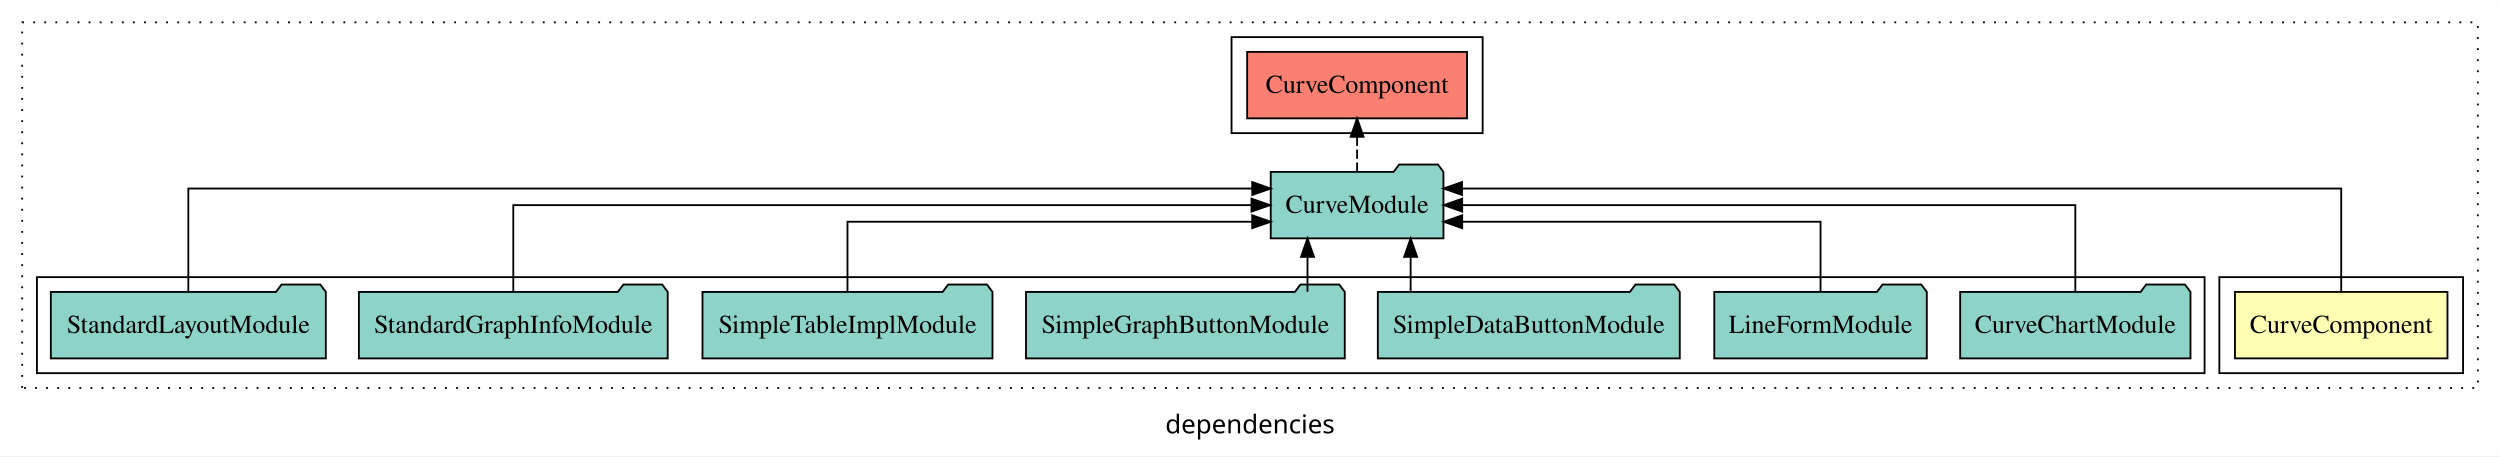
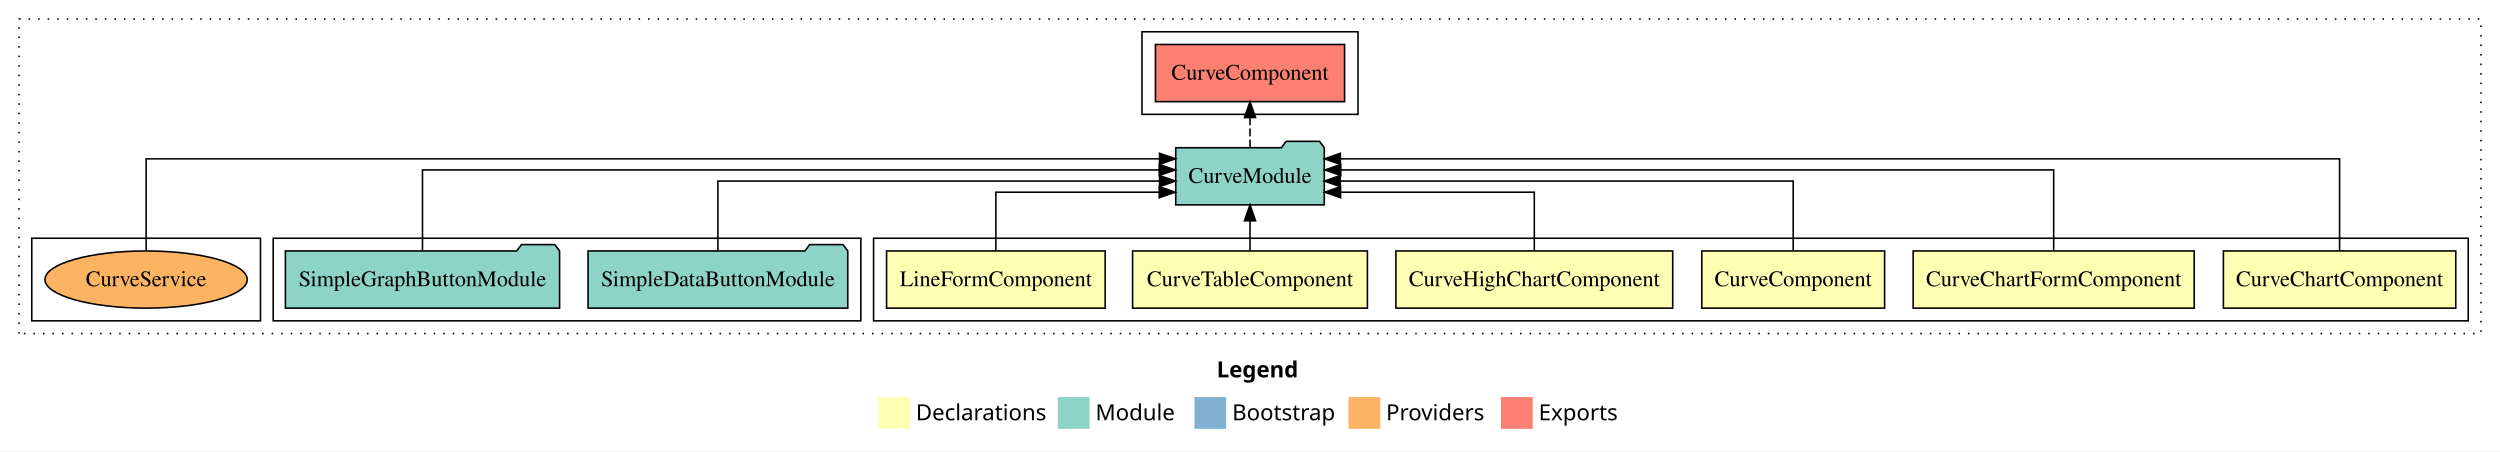
- <svg xmlns="http://www.w3.org/2000/svg" width="1354pt" height="247pt" viewBox="0.00 0.00 1354.00 246.80">
-   <g id="graph0" class="graph" transform="scale(1 1) rotate(0) translate(4 242.8)">
-     <polygon fill="white" stroke="transparent" points="-4,4 -4,-242.8 1350,-242.8 1350,4 -4,4" />
-     <text text-anchor="middle" x="673" y="-8.2" font-family="sans-serif" font-size="14.00">dependencies</text>
+ <svg xmlns="http://www.w3.org/2000/svg" width="1574pt" height="284pt" viewBox="0.00 0.00 1574.00 284.00">
+   <g id="graph0" class="graph" transform="scale(1 1) rotate(0) translate(4 280)">
+     <polygon fill="white" stroke="transparent" points="-4,4 -4,-280 1570,-280 1570,4 -4,4" />
+     <text text-anchor="start" x="762.01" y="-42.4" font-family="Times-12" font-weight="bold" font-size="14.00">Legend</text>
+     <polygon fill="#ffffb3" stroke="transparent" points="549,-10 549,-30 569,-30 569,-10 549,-10" />
+     <text text-anchor="start" x="572.63" y="-15.4" font-family="Times-12" font-size="14.00">  Declarations</text>
+     <polygon fill="#8dd3c7" stroke="transparent" points="662,-10 662,-30 682,-30 682,-10 662,-10" />
+     <text text-anchor="start" x="685.73" y="-15.4" font-family="Times-12" font-size="14.00">  Module</text>
+     <polygon fill="#80b1d3" stroke="transparent" points="748,-10 748,-30 768,-30 768,-10 748,-10" />
+     <text text-anchor="start" x="771.78" y="-15.4" font-family="Times-12" font-size="14.00">  Bootstrap</text>
+     <polygon fill="#fdb462" stroke="transparent" points="845,-10 845,-30 865,-30 865,-10 845,-10" />
+     <text text-anchor="start" x="868.67" y="-15.4" font-family="Times-12" font-size="14.00">  Providers</text>
+     <polygon fill="#fb8072" stroke="transparent" points="941,-10 941,-30 961,-30 961,-10 941,-10" />
+     <text text-anchor="start" x="964.73" y="-15.4" font-family="Times-12" font-size="14.00">  Exports</text>
    <g id="clust1" class="cluster">
-       <polygon fill="none" stroke="black" stroke-dasharray="1,5" points="8,-32.8 8,-230.8 1338,-230.8 1338,-32.8 8,-32.8" />
+       <polygon fill="none" stroke="black" stroke-dasharray="1,5" points="8,-70 8,-268 1558,-268 1558,-70 8,-70" />
    </g>
    <g id="clust2" class="cluster">
-       <polygon fill="none" stroke="black" points="1198,-40.8 1198,-92.8 1330,-92.8 1330,-40.8 1198,-40.8" />
+       <polygon fill="none" stroke="black" points="546,-78 546,-130 1550,-130 1550,-78 546,-78" />
    </g>
-     <g id="clust4" class="cluster">
-       <polygon fill="none" stroke="black" points="16,-40.8 16,-92.8 1190,-92.8 1190,-40.8 16,-40.8" />
+     <g id="clust9" class="cluster">
+       <polygon fill="none" stroke="black" points="168,-78 168,-130 538,-130 538,-78 168,-78" />
    </g>
-     <g id="clust5" class="cluster">
-       <polygon fill="none" stroke="black" points="663,-170.8 663,-222.8 799,-222.8 799,-170.8 663,-170.8" />
+     <g id="clust10" class="cluster">
+       <polygon fill="none" stroke="black" points="715,-208 715,-260 851,-260 851,-208 715,-208" />
+     </g>
+     <g id="clust12" class="cluster">
+       <polygon fill="none" stroke="black" points="16,-78 16,-130 160,-130 160,-78 16,-78" />
    </g>
    <g id="node1" class="node">
-       <polygon fill="#ffffb3" stroke="black" points="1321.55,-84.8 1206.45,-84.8 1206.45,-48.8 1321.55,-48.8 1321.55,-84.8" />
-       <text text-anchor="middle" x="1264" y="-62.6" font-family="Times,serif" font-size="14.00">CurveComponent</text>
+       <polygon fill="#ffffb3" stroke="black" points="1542.15,-122 1395.85,-122 1395.85,-86 1542.15,-86 1542.15,-122" />
+       <text text-anchor="middle" x="1469" y="-99.8" font-family="Times,serif" font-size="14.00">CurveChartComponent</text>
+     </g>
+     <g id="node7" class="node">
+       <polygon fill="#8dd3c7" stroke="black" points="829.76,-187 826.76,-191 805.76,-191 802.76,-187 736.24,-187 736.24,-151 829.76,-151 829.76,-187" />
+       <text text-anchor="middle" x="783" y="-164.8" font-family="Times,serif" font-size="14.00">CurveModule</text>
+     </g>
+     <g id="edge1" class="edge">
+       <path fill="none" stroke="black" d="M1469,-122.01C1469,-144.49 1469,-180 1469,-180 1469,-180 839.88,-180 839.88,-180" />
+       <polygon fill="black" stroke="black" points="839.88,-176.5 829.88,-180 839.88,-183.5 839.88,-176.5" />
    </g>
    <g id="node2" class="node">
-       <polygon fill="#8dd3c7" stroke="black" points="777.77,-149.8 774.77,-153.8 753.77,-153.8 750.77,-149.8 684.23,-149.8 684.23,-113.8 777.77,-113.8 777.77,-149.8" />
-       <text text-anchor="middle" x="731" y="-127.6" font-family="Times,serif" font-size="14.00">CurveModule</text>
+       <polygon fill="#ffffb3" stroke="black" points="1377.48,-122 1200.52,-122 1200.52,-86 1377.48,-86 1377.48,-122" />
+       <text text-anchor="middle" x="1289" y="-99.8" font-family="Times,serif" font-size="14.00">CurveChartFormComponent</text>
    </g>
-     <g id="edge1" class="edge">
-       <path fill="none" stroke="black" d="M1264,-85.09C1264,-107.01 1264,-140.8 1264,-140.8 1264,-140.8 787.83,-140.8 787.83,-140.8" />
-       <polygon fill="black" stroke="black" points="787.83,-137.3 777.83,-140.8 787.83,-144.3 787.83,-137.3" />
+     <g id="edge2" class="edge">
+       <path fill="none" stroke="black" d="M1289,-122.13C1289,-142.57 1289,-173 1289,-173 1289,-173 840.15,-173 840.15,-173" />
+       <polygon fill="black" stroke="black" points="840.15,-169.5 830.15,-173 840.15,-176.5 840.15,-169.5" />
+     </g>
+     <g id="node3" class="node">
+       <polygon fill="#ffffb3" stroke="black" points="1182.55,-122 1067.45,-122 1067.45,-86 1182.55,-86 1182.55,-122" />
+       <text text-anchor="middle" x="1125" y="-99.8" font-family="Times,serif" font-size="14.00">CurveComponent</text>
+     </g>
+     <g id="edge3" class="edge">
+       <path fill="none" stroke="black" d="M1125,-122.27C1125,-140.56 1125,-166 1125,-166 1125,-166 839.84,-166 839.84,-166" />
+       <polygon fill="black" stroke="black" points="839.84,-162.5 829.84,-166 839.84,-169.5 839.84,-162.5" />
+     </g>
+     <g id="node4" class="node">
+       <polygon fill="#ffffb3" stroke="black" points="1049.14,-122 874.86,-122 874.86,-86 1049.14,-86 1049.14,-122" />
+       <text text-anchor="middle" x="962" y="-99.8" font-family="Times,serif" font-size="14.00">CurveHighChartComponent</text>
+     </g>
+     <g id="edge4" class="edge">
+       <path fill="none" stroke="black" d="M962,-122.01C962,-138.05 962,-159 962,-159 962,-159 840.03,-159 840.03,-159" />
+       <polygon fill="black" stroke="black" points="840.03,-155.5 830.03,-159 840.03,-162.5 840.03,-155.5" />
+     </g>
+     <g id="node5" class="node">
+       <polygon fill="#ffffb3" stroke="black" points="856.92,-122 709.08,-122 709.08,-86 856.92,-86 856.92,-122" />
+       <text text-anchor="middle" x="783" y="-99.8" font-family="Times,serif" font-size="14.00">CurveTableComponent</text>
+     </g>
+     <g id="edge5" class="edge">
+       <path fill="none" stroke="black" d="M783,-122.11C783,-122.11 783,-140.99 783,-140.99" />
+       <polygon fill="black" stroke="black" points="779.5,-140.99 783,-150.99 786.5,-140.99 779.5,-140.99" />
+     </g>
+     <g id="node6" class="node">
+       <polygon fill="#ffffb3" stroke="black" points="691.82,-122 554.18,-122 554.18,-86 691.82,-86 691.82,-122" />
+       <text text-anchor="middle" x="623" y="-99.8" font-family="Times,serif" font-size="14.00">LineFormComponent</text>
+     </g>
+     <g id="edge6" class="edge">
+       <path fill="none" stroke="black" d="M623,-122.01C623,-138.05 623,-159 623,-159 623,-159 725.86,-159 725.86,-159" />
+       <polygon fill="black" stroke="black" points="725.86,-162.5 735.86,-159 725.86,-155.5 725.86,-162.5" />
    </g>
    <g id="node10" class="node">
-       <polygon fill="#fb8072" stroke="black" points="790.54,-214.8 671.46,-214.8 671.46,-178.8 790.54,-178.8 790.54,-214.8" />
-       <text text-anchor="middle" x="731" y="-192.6" font-family="Times,serif" font-size="14.00">CurveComponent </text>
+       <polygon fill="#fb8072" stroke="black" points="842.54,-252 723.46,-252 723.46,-216 842.54,-216 842.54,-252" />
+       <text text-anchor="middle" x="783" y="-229.8" font-family="Times,serif" font-size="14.00">CurveComponent </text>
    </g>
    <g id="edge9" class="edge">
-       <path fill="none" stroke="black" stroke-dasharray="5,2" d="M731,-149.91C731,-149.91 731,-168.79 731,-168.79" />
-       <polygon fill="black" stroke="black" points="727.5,-168.79 731,-178.79 734.5,-168.79 727.5,-168.79" />
-     </g>
-     <g id="node3" class="node">
-       <polygon fill="#8dd3c7" stroke="black" points="1182.37,-84.8 1179.37,-88.8 1158.37,-88.8 1155.37,-84.8 1057.63,-84.8 1057.63,-48.8 1182.37,-48.8 1182.37,-84.8" />
-       <text text-anchor="middle" x="1120" y="-62.6" font-family="Times,serif" font-size="14.00">CurveChartModule</text>
-     </g>
-     <g id="edge2" class="edge">
-       <path fill="none" stroke="black" d="M1120,-84.91C1120,-104.14 1120,-131.8 1120,-131.8 1120,-131.8 787.92,-131.8 787.92,-131.8" />
-       <polygon fill="black" stroke="black" points="787.92,-128.3 777.92,-131.8 787.92,-135.3 787.92,-128.3" />
-     </g>
-     <g id="node4" class="node">
-       <polygon fill="#8dd3c7" stroke="black" points="1039.55,-84.8 1036.55,-88.8 1015.55,-88.8 1012.55,-84.8 924.45,-84.8 924.45,-48.8 1039.55,-48.8 1039.55,-84.8" />
-       <text text-anchor="middle" x="982" y="-62.6" font-family="Times,serif" font-size="14.00">LineFormModule</text>
-     </g>
-     <g id="edge3" class="edge">
-       <path fill="none" stroke="black" d="M982,-84.83C982,-101.2 982,-122.8 982,-122.8 982,-122.8 787.92,-122.8 787.92,-122.8" />
-       <polygon fill="black" stroke="black" points="787.92,-119.3 777.92,-122.8 787.92,-126.3 787.92,-119.3" />
-     </g>
-     <g id="node5" class="node">
-       <polygon fill="#8dd3c7" stroke="black" points="905.77,-84.8 902.77,-88.8 881.77,-88.8 878.77,-84.8 742.23,-84.8 742.23,-48.8 905.77,-48.8 905.77,-84.8" />
-       <text text-anchor="middle" x="824" y="-62.6" font-family="Times,serif" font-size="14.00">SimpleDataButtonModule</text>
-     </g>
-     <g id="edge4" class="edge">
-       <path fill="none" stroke="black" d="M760,-84.91C760,-84.91 760,-103.79 760,-103.79" />
-       <polygon fill="black" stroke="black" points="756.5,-103.79 760,-113.79 763.5,-103.79 756.5,-103.79" />
-     </g>
-     <g id="node6" class="node">
-       <polygon fill="#8dd3c7" stroke="black" points="724.32,-84.8 721.32,-88.8 700.32,-88.8 697.32,-84.8 551.68,-84.8 551.68,-48.8 724.32,-48.8 724.32,-84.8" />
-       <text text-anchor="middle" x="638" y="-62.6" font-family="Times,serif" font-size="14.00">SimpleGraphButtonModule</text>
-     </g>
-     <g id="edge5" class="edge">
-       <path fill="none" stroke="black" d="M704.14,-84.91C704.14,-84.91 704.14,-103.79 704.14,-103.79" />
-       <polygon fill="black" stroke="black" points="700.64,-103.79 704.14,-113.79 707.64,-103.79 700.64,-103.79" />
-     </g>
-     <g id="node7" class="node">
-       <polygon fill="#8dd3c7" stroke="black" points="533.53,-84.8 530.53,-88.8 509.53,-88.8 506.53,-84.8 376.47,-84.8 376.47,-48.8 533.53,-48.8 533.53,-84.8" />
-       <text text-anchor="middle" x="455" y="-62.6" font-family="Times,serif" font-size="14.00">SimpleTableImplModule</text>
-     </g>
-     <g id="edge6" class="edge">
-       <path fill="none" stroke="black" d="M455,-84.83C455,-101.2 455,-122.8 455,-122.8 455,-122.8 674.18,-122.8 674.18,-122.8" />
-       <polygon fill="black" stroke="black" points="674.18,-126.3 684.18,-122.8 674.18,-119.3 674.18,-126.3" />
+       <path fill="none" stroke="black" stroke-dasharray="5,2" d="M783,-187.11C783,-187.11 783,-205.99 783,-205.99" />
+       <polygon fill="black" stroke="black" points="779.5,-205.99 783,-215.99 786.5,-205.99 779.5,-205.99" />
    </g>
    <g id="node8" class="node">
-       <polygon fill="#8dd3c7" stroke="black" points="357.63,-84.8 354.63,-88.8 333.63,-88.8 330.63,-84.8 190.37,-84.8 190.37,-48.8 357.63,-48.8 357.63,-84.8" />
-       <text text-anchor="middle" x="274" y="-62.6" font-family="Times,serif" font-size="14.00">StandardGraphInfoModule</text>
+       <polygon fill="#8dd3c7" stroke="black" points="529.76,-122 526.76,-126 505.76,-126 502.76,-122 366.24,-122 366.24,-86 529.76,-86 529.76,-122" />
+       <text text-anchor="middle" x="448" y="-99.8" font-family="Times,serif" font-size="14.00">SimpleDataButtonModule</text>
    </g>
    <g id="edge7" class="edge">
-       <path fill="none" stroke="black" d="M274,-84.91C274,-104.14 274,-131.8 274,-131.8 274,-131.8 673.81,-131.8 673.81,-131.8" />
-       <polygon fill="black" stroke="black" points="673.81,-135.3 683.81,-131.8 673.81,-128.3 673.81,-135.3" />
+       <path fill="none" stroke="black" d="M448,-122.27C448,-140.56 448,-166 448,-166 448,-166 726.07,-166 726.07,-166" />
+       <polygon fill="black" stroke="black" points="726.07,-169.5 736.07,-166 726.07,-162.5 726.07,-169.5" />
    </g>
    <g id="node9" class="node">
-       <polygon fill="#8dd3c7" stroke="black" points="172.47,-84.8 169.47,-88.8 148.47,-88.8 145.47,-84.8 23.53,-84.8 23.53,-48.8 172.47,-48.8 172.47,-84.8" />
-       <text text-anchor="middle" x="98" y="-62.6" font-family="Times,serif" font-size="14.00">StandardLayoutModule</text>
+       <polygon fill="#8dd3c7" stroke="black" points="348.32,-122 345.32,-126 324.32,-126 321.32,-122 175.68,-122 175.68,-86 348.32,-86 348.32,-122" />
+       <text text-anchor="middle" x="262" y="-99.8" font-family="Times,serif" font-size="14.00">SimpleGraphButtonModule</text>
    </g>
    <g id="edge8" class="edge">
-       <path fill="none" stroke="black" d="M98,-85.09C98,-107.01 98,-140.8 98,-140.8 98,-140.8 674.2,-140.8 674.2,-140.8" />
-       <polygon fill="black" stroke="black" points="674.2,-144.3 684.2,-140.8 674.2,-137.3 674.2,-144.3" />
+       <path fill="none" stroke="black" d="M262,-122.13C262,-142.57 262,-173 262,-173 262,-173 725.85,-173 725.85,-173" />
+       <polygon fill="black" stroke="black" points="725.85,-176.5 735.85,-173 725.85,-169.5 725.85,-176.5" />
+     </g>
+     <g id="node11" class="node">
+       <ellipse fill="#fdb462" stroke="black" cx="88" cy="-104" rx="63.68" ry="18" />
+       <text text-anchor="middle" x="88" y="-99.8" font-family="Times,serif" font-size="14.00">CurveService</text>
+     </g>
+     <g id="edge10" class="edge">
+       <path fill="none" stroke="black" d="M88,-122.01C88,-144.49 88,-180 88,-180 88,-180 726.05,-180 726.05,-180" />
+       <polygon fill="black" stroke="black" points="726.05,-183.5 736.05,-180 726.05,-176.5 726.05,-183.5" />
    </g>
  </g>
</svg>
